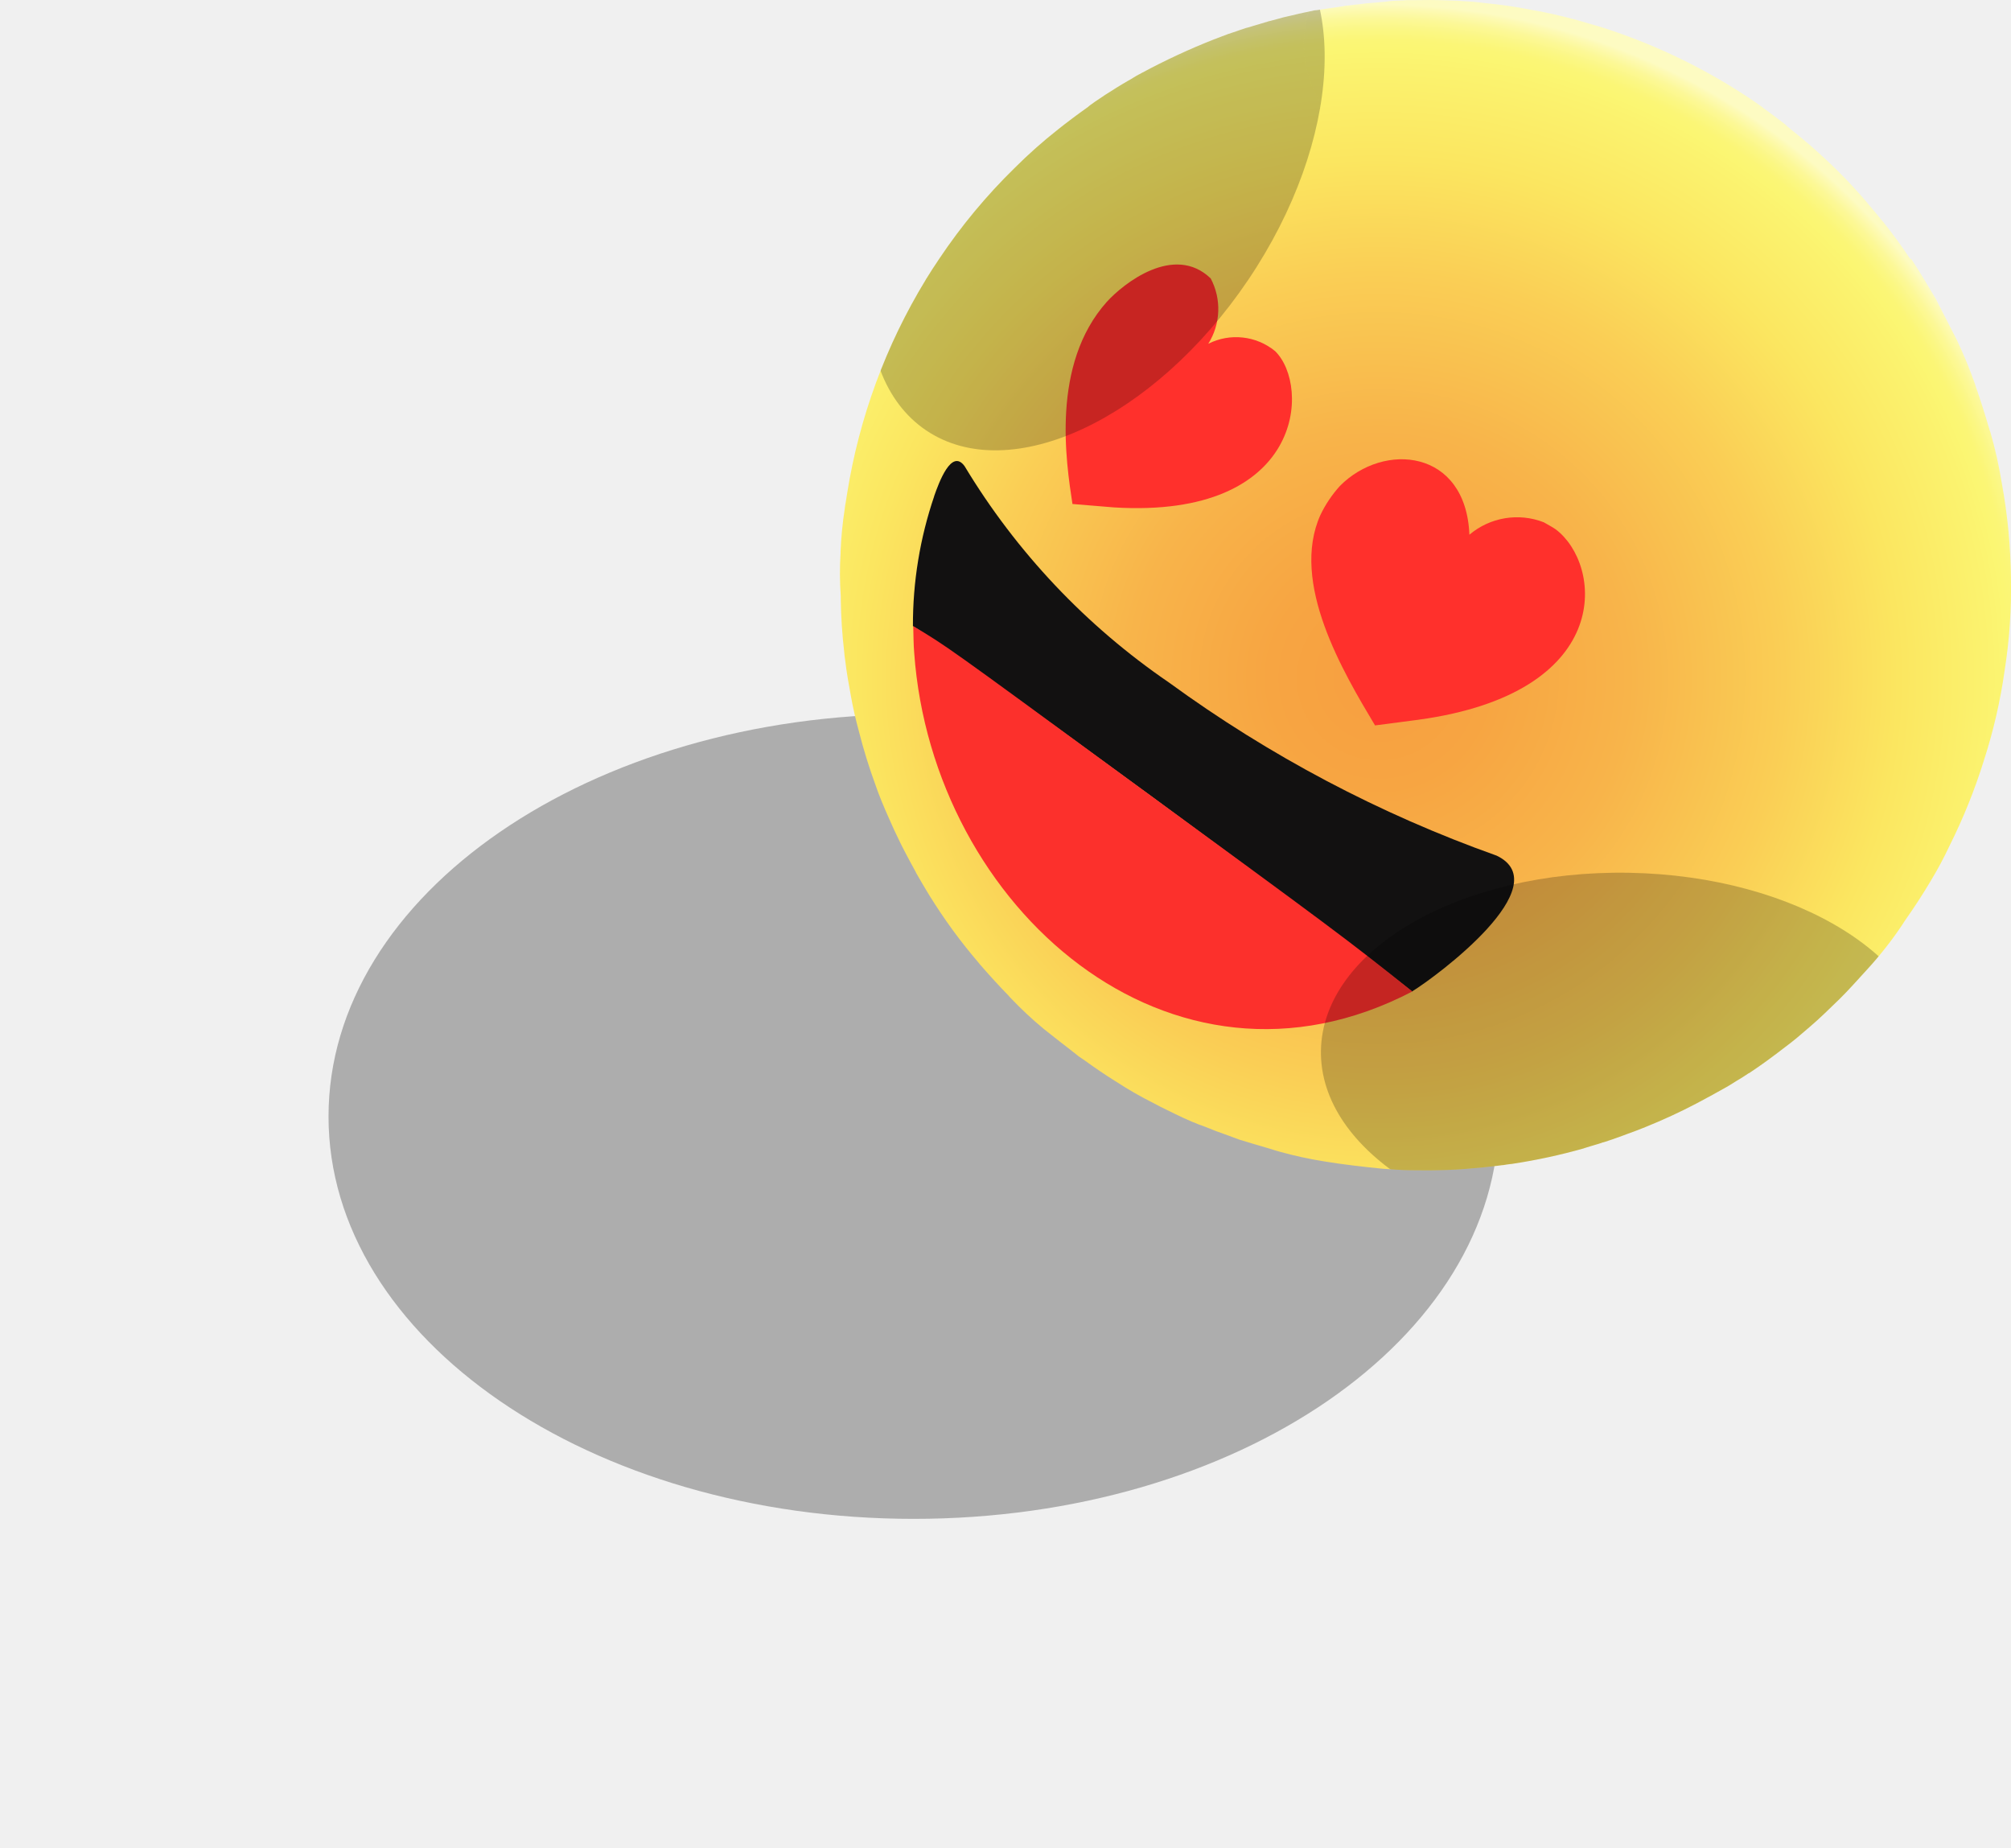
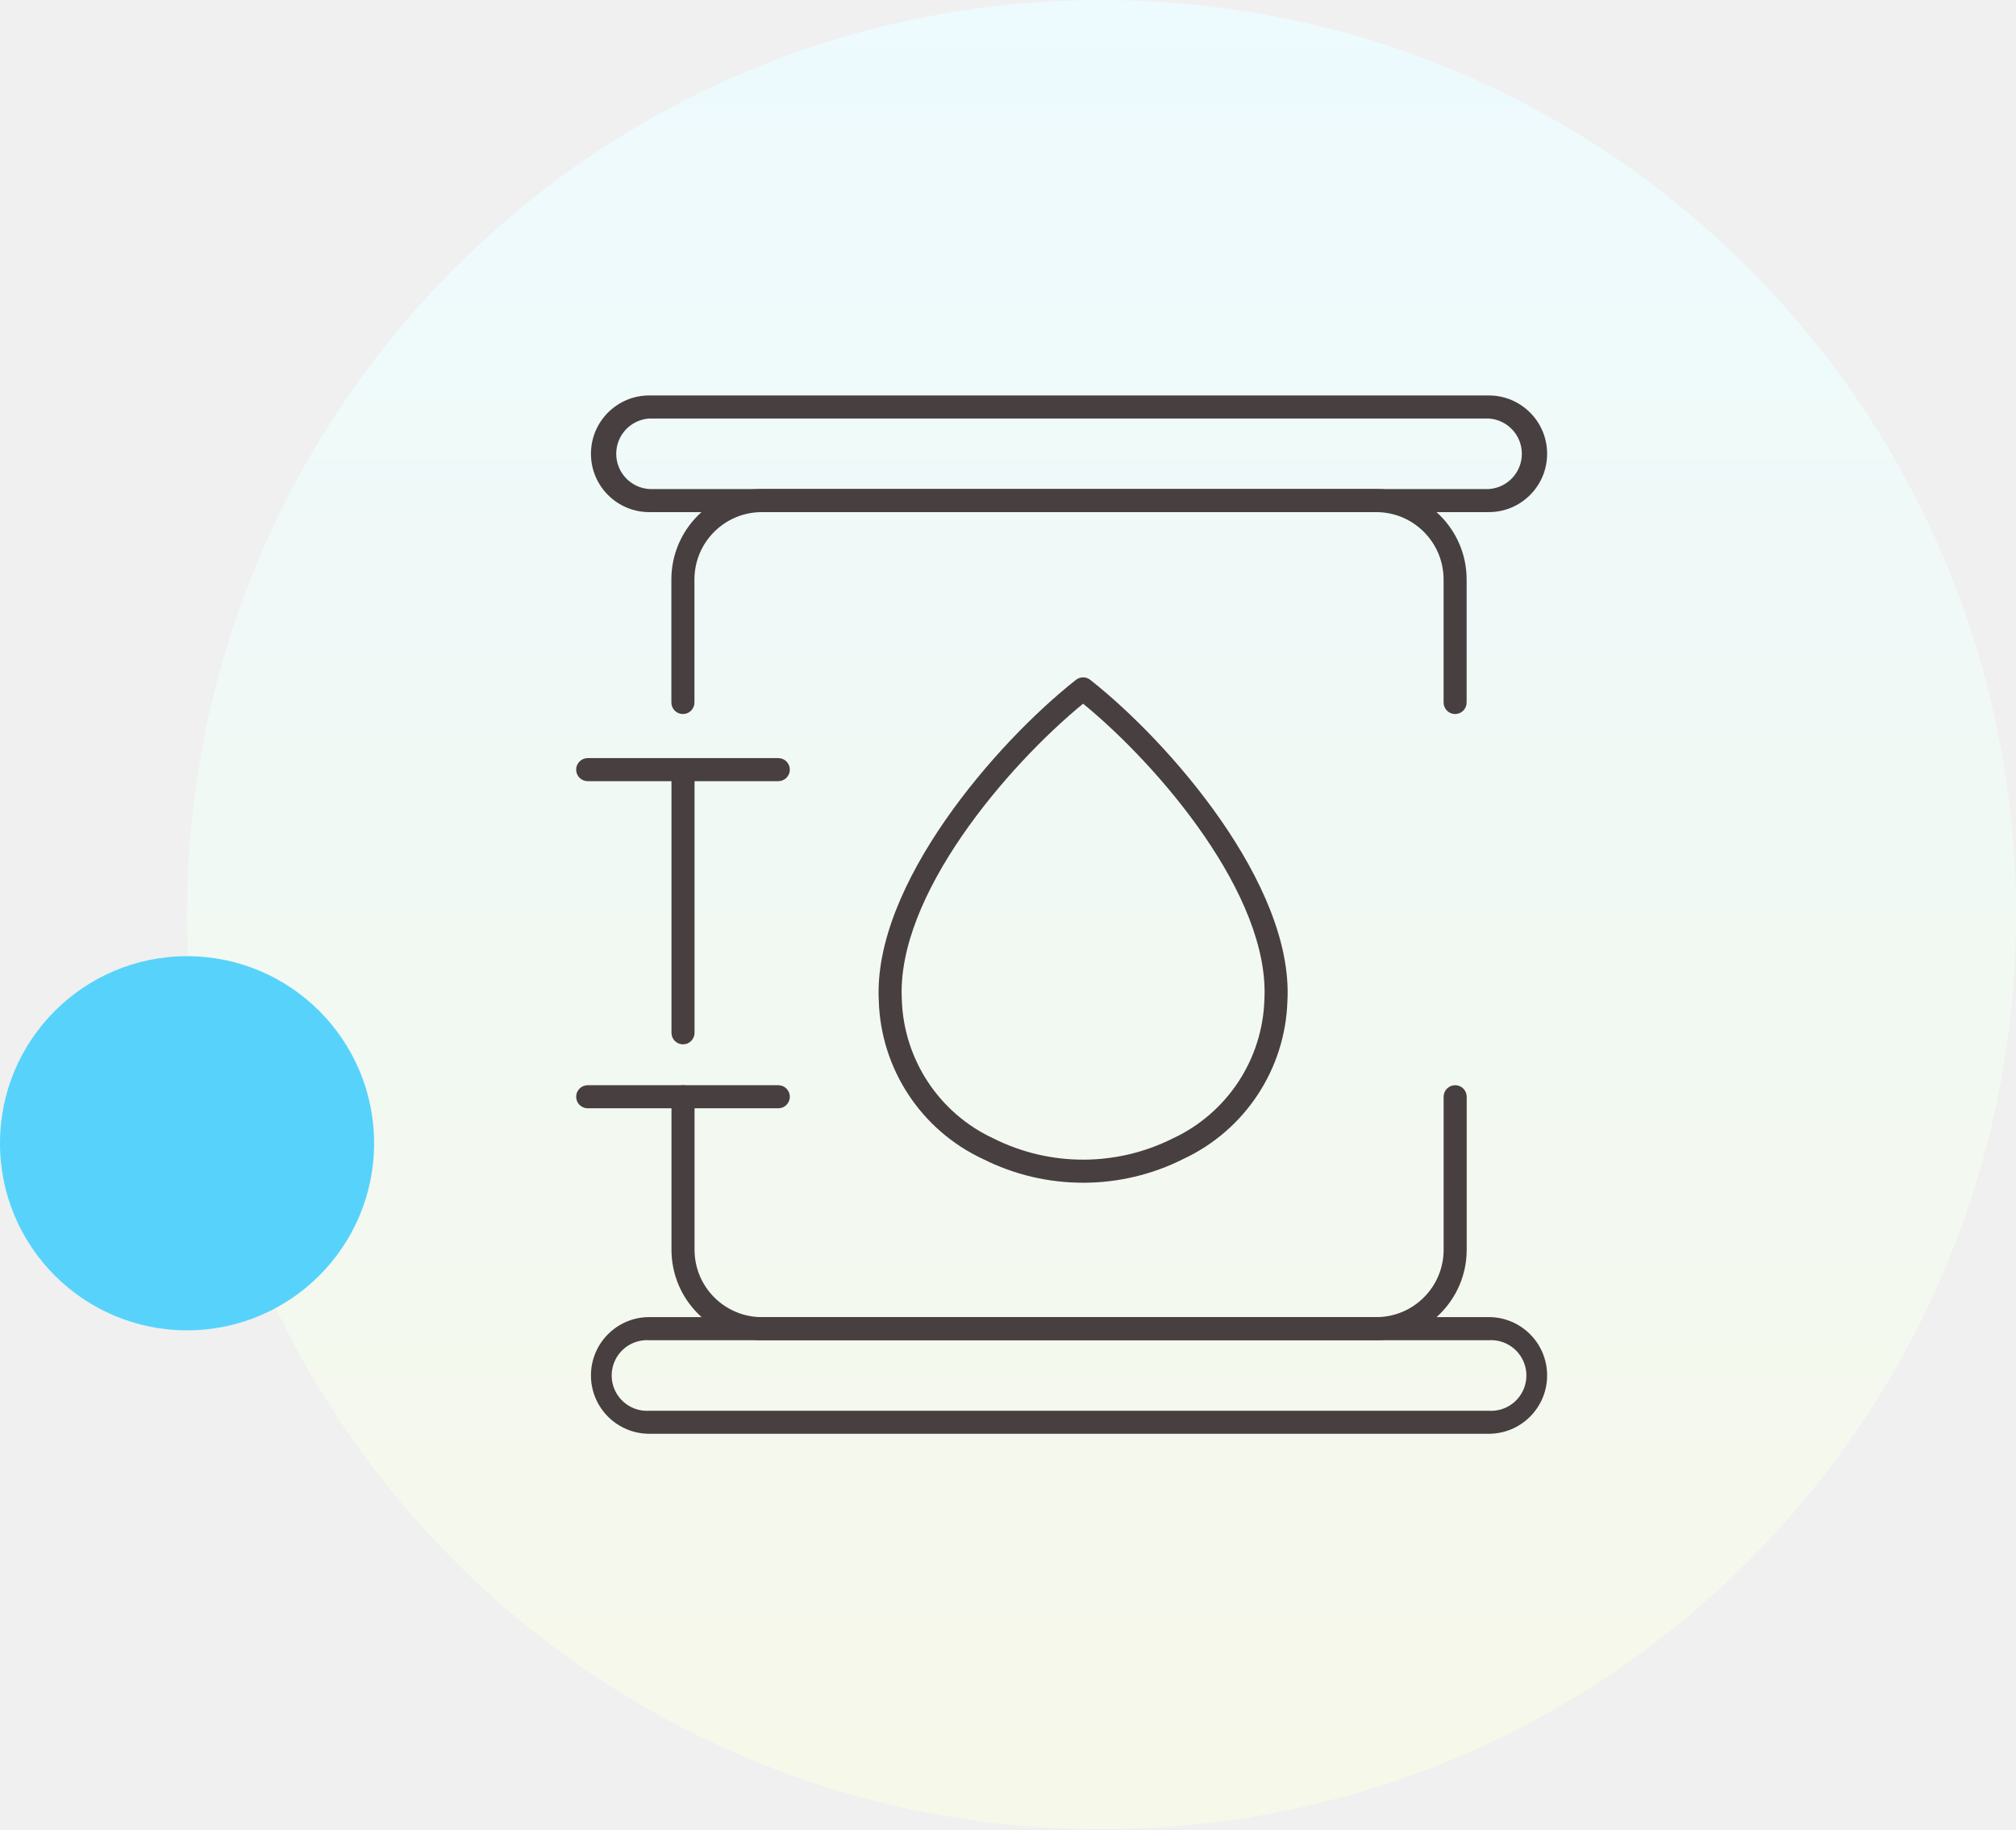
- <svg xmlns="http://www.w3.org/2000/svg" xmlns:xlink="http://www.w3.org/1999/xlink" width="82.478" height="75.758" viewBox="0 0 82.478 75.758">
+ <svg xmlns="http://www.w3.org/2000/svg" width="97" height="88" viewBox="0 0 97 88">
  <defs>
-     <radialGradient id="radial-gradient" cx="0.471" cy="0.58" r="0.575" gradientTransform="matrix(-0.999, -0.004, -0.004, 1, 0.933, 0.001)" gradientUnits="objectBoundingBox">
-       <stop offset="0" stop-color="#f79f40" />
-       <stop offset="0.163" stop-color="#f7a542" />
-       <stop offset="0.371" stop-color="#f8b44a" />
-       <stop offset="0.601" stop-color="#face55" />
-       <stop offset="0.771" stop-color="#fbe660" />
-       <stop offset="0.91" stop-color="#fbf36f" />
-       <stop offset="0.932" stop-color="#fbf672" />
-       <stop offset="0.947" stop-color="#fbf676" />
-       <stop offset="0.962" stop-color="#fbf783" />
-       <stop offset="0.978" stop-color="#fcf897" />
-       <stop offset="0.994" stop-color="#fdfab4" />
-       <stop offset="1" stop-color="#fdfbc2" />
-     </radialGradient>
-     <clipPath id="clip-path">
-       <path id="Trazado_116496" data-name="Trazado 116496" d="M52.65,29.84v-.06c0-.11-.03-.77-.15-1.75-.01-.09-.02-.17-.03-.26-.02-.12-.04-.25-.06-.38a23.894,23.894,0,0,0-3.15-8.77c0-.01-.01-.01-.01-.02-.17-.29-.35-.57-.54-.85h0a23.353,23.353,0,0,0-3.06-3.74,20.449,20.449,0,0,0-1.77-1.6c-.39-.32-.78-.62-1.19-.91a.265.265,0,0,1-.06-.05l-.05-.04-.21-.15c-.26-.18-.55-.37-.86-.57h0c-.01-.01-.02-.01-.03-.02-.15-.09-.3-.19-.47-.28-.07-.04-.15-.09-.22-.13s-.12-.07-.19-.11a1.092,1.092,0,0,0-.15-.08,25.413,25.413,0,0,0-2.93-1.4c-.26-.11-.47-.18-.58-.23l-.18-.07-.18-.07c-.01,0-.02-.01-.03-.01l-.04-.01-.3-.1-.04-.01c-.01,0-.03-.01-.04-.01l-.2-.07a2.759,2.759,0,0,0-.27-.08l-.23-.07c-.04-.01-.09-.03-.13-.04-.01,0-.03-.01-.04-.01s-.03-.01-.05-.01a.636.636,0,0,1-.07-.02l-.26-.07-.22-.06c-.07-.02-.14-.03-.21-.05h-.01l-.13-.03-.25-.06-.18-.04a2.049,2.049,0,0,0-.24-.05c-.01,0-.03-.01-.04-.01-.06-.01-.12-.03-.18-.04l-.11-.02-.13-.03h-.02l-.04-.01c-.02,0-.05-.01-.07-.01a1.766,1.766,0,0,1-.2-.04.6.6,0,0,0-.12-.02h0a2.068,2.068,0,0,1-.22-.04l-.19-.03c-.03-.01-.07-.01-.11-.02a.985.985,0,0,0-.17-.02,1,1,0,0,0-.16-.02l-.27-.03-.25-.03c-.03,0-.05-.01-.08-.01h-.02a1.641,1.641,0,0,0-.23-.02l-.34-.03c-.08-.01-.16-.01-.23-.02-.09-.01-.17-.01-.26-.02s-.18-.01-.27-.02A.97.97,0,0,1,29.76,7h-.37c-.48-.01-.96-.01-1.45,0-.11,0-.21,0-.31.01s-.22.01-.32.02c-.07,0-.13.01-.19.01-.16.01-.31.02-.46.04-.05,0-.11.01-.16.01-.22.02-.43.04-.64.07-.1.01-.2.02-.3.04h-.01c-.02,0-.04.01-.06.01q-.24.03-.45.06c-.11.02-.23.04-.34.05-.26.04-.47.08-.61.11-.7.14-1.38.3-2.06.5-.41.11-.77.22-1.21.38a24.021,24.021,0,0,0-5.31,2.61h0c-.17.11-.33.22-.49.33a.265.265,0,0,0-.06.05c-.28.2-.56.4-.84.61a.423.423,0,0,1-.07.05l-.02.02-.02.02c-.01.01-.02.02-.03.02s-.02.01-.03.02c-.08.06-.15.12-.23.18-.15.12-.3.24-.44.36-.08.07-.16.13-.24.2-.16.14-.32.27-.46.4l-.02.02-.02.02c-.03.03-.07.06-.1.09-.75.69-1.21,1.19-1.24,1.22-.23.25-.46.51-.69.77-.16.19-.33.38-.5.59-.01.01-.02.03-.04.04l-.03.03c-.34.42-.69.89-1.08,1.46l-.01.01-.01.01c-.01.01-.01.02-.02.02-.18.26-.36.55-.54.86-.16.26-.32.52-.46.75l-.46.88c-.15.29-.29.56-.42.82a16.758,16.758,0,0,0-.76,1.82h0v.01c-.22.6-.42,1.23-.6,1.84l-.01.02a.037.037,0,0,1-.01.03,17.968,17.968,0,0,0-.5,2.13,23.506,23.506,0,0,0-.17,7.66,22.794,22.794,0,0,0,.82,3.68,23.944,23.944,0,0,0,1.38,3.51,15.311,15.311,0,0,0,.75,1.42c.32.56.68,1.11,1.06,1.66.04.07.09.13.13.2a16,16,0,0,0,1.39,1.8c.34.37.78.88,1.14,1.24s.83.82,1.22,1.15h0c.42.37.6.53.99.83q.72.585,1.47,1.08h.01c.16.11.32.22.49.32.19.12.38.24.55.34.09.05.22.13.36.21a.573.573,0,0,1,.07.04c.15.09.33.18.52.29.04.02.09.05.13.07a22.789,22.789,0,0,0,2.12,1c.18.07.42.17.7.28l.24.09.42.15.3.1.11.03c.01,0,.01,0,.02.01l.16.05a2.759,2.759,0,0,0,.27.08l.26.08c.01,0,.02,0,.02.01a22.1,22.1,0,0,0,2.96.66l.09.01c.08.01.17.03.27.04h.03l.23.03.53.06c.24.03.56.05.79.07s.49.03.74.04h.02c.13.01.25.01.37.01.33.01.77,0,1.1.01s.79-.03,1.13-.05c.72-.06,1.68-.17,2.39-.28a18.747,18.747,0,0,0,1.84-.38c.14-.04.28-.08.43-.12.43-.12.87-.25,1.24-.36l.43-.16c.35-.12.69-.25,1.03-.38l.17-.06c.4-.15.89-.38,1.32-.59.19-.09.37-.18.55-.28a15.71,15.71,0,0,0,1.56-.88c.02-.01.03-.02.05-.03.41-.26.82-.52,1.22-.81.09-.06.18-.12.26-.17l.44-.34c.12-.09.23-.18.35-.27l.66-.52a14.289,14.289,0,0,0,1.37-1.26l.03-.03.07-.07c.35-.35.74-.77,1.2-1.29a.138.138,0,0,0,.03-.04h0a20.958,20.958,0,0,0,2.02-2.71c.01-.01.01-.02.02-.03.19-.3.38-.61.57-.95v-.01h0c.08-.14.16-.29.24-.44.11-.2.22-.41.31-.59l.09-.18c.16-.32.31-.65.47-.99.21-.47.41-.94.56-1.36h0c.26-.7.5-1.44.71-2.23.13-.48.25-.96.33-1.41.1-.48.18-.98.25-1.5.02-.12.03-.23.05-.34.08-.69.14-1.41.16-2.14v-.13C52.68,31.04,52.68,30.45,52.65,29.84Z" transform="translate(-4.654 -6.992)" />
-     </clipPath>
-     <linearGradient id="linear-gradient" x1="-0.166" y1="-323.933" x2="-1.166" y2="-323.933" gradientUnits="objectBoundingBox">
-       <stop offset="0" stop-color="#19b79c" />
-       <stop offset="0.405" stop-color="#1dbb9e" />
-       <stop offset="0.825" stop-color="#2ac8a3" />
-       <stop offset="0.997" stop-color="#31cfa6" />
+     <linearGradient id="linear-gradient" x1="0.5" x2="0.5" y2="1" gradientUnits="objectBoundingBox">
+       <stop offset="0" stop-color="#edfafe" />
+       <stop offset="1" stop-color="#f6f8e9" />
    </linearGradient>
-     <linearGradient id="linear-gradient-2" x1="-2.106" y1="-363.238" x2="-3.08" y2="-363.238" xlink:href="#linear-gradient" />
-     <clipPath id="clip-path-2">
-       <path id="Trazado_116504" data-name="Trazado 116504" d="M4.652,29.65v-.06a15.757,15.757,0,0,1,.17-1.74,2.335,2.335,0,0,1,.04-.26c.02-.12.04-.25.06-.38a24.088,24.088,0,0,1,3.22-8.75c0-.01.01-.01.01-.02.18-.29.36-.57.55-.85h0a23.39,23.39,0,0,1,3.09-3.72,20.134,20.134,0,0,1,1.78-1.58q.585-.465,1.2-.9a.265.265,0,0,0,.06-.05l.05-.04.21-.15c.26-.18.55-.37.86-.56h0c.01-.01.02-.01.03-.02.15-.09.31-.19.47-.28a2.53,2.53,0,0,0,.22-.13c.06-.04.12-.07.19-.11.05-.03.1-.05.15-.08a27.308,27.308,0,0,1,2.95-1.37c.26-.1.47-.18.58-.22l.18-.06.18-.06c.01,0,.02-.01.03-.01l.05-.02.3-.1.04-.01c.01,0,.03-.01.04-.01l.2-.06c.08-.02.19-.06.27-.08l.23-.07a.647.647,0,0,0,.13-.04c.01,0,.03-.01.04-.01s.03-.01.05-.01a.637.637,0,0,0,.07-.02l.26-.07.22-.06c.07-.02.14-.03.21-.05h.01l.13-.03c.08-.02.18-.04.25-.06l.18-.04c.08-.02.16-.03.24-.05.01,0,.03-.01.04-.01a1.163,1.163,0,0,0,.18-.04l.11-.01.13-.02h.02l.04-.01c.02,0,.05-.01.07-.01l.2-.03c.04-.01.09-.01.13-.02h0l.22-.03.19-.03a.516.516,0,0,0,.11-.02.985.985,0,0,1,.17-.02c.06-.01.11-.01.16-.02l.27-.03.25-.03c.03,0,.05-.01.08-.01h.02c.07-.01.15-.01.23-.02l.34-.03c.08-.01.16-.01.23-.02a1.569,1.569,0,0,1,.24-.03,2.437,2.437,0,0,1,.27-.01.86.86,0,0,1,.16-.01l.15-.01h.24c.49-.01.97-.01,1.45.01.11,0,.21.01.31.01s.22.01.32.02c.07,0,.13.01.19.01.16.01.31.02.46.04.05.01.11.01.16.02.22.02.43.05.64.07.1.01.2.03.3.04h.01c.02,0,.04.01.06.01.16.02.31.05.45.07l.34.06c.26.05.47.09.6.11.69.14,1.38.31,2.06.52.41.11.76.23,1.21.39a24.178,24.178,0,0,1,5.28,2.65h0c.16.11.33.22.49.34a.265.265,0,0,1,.06.05c.28.2.56.41.83.62a.424.424,0,0,0,.07.05l.02.02.02.02.03.03c.01.01.02.01.02.02.08.06.15.12.22.18.15.12.3.24.44.36.08.07.16.14.24.2.16.14.31.28.46.41l.02.02.02.02c.03.03.07.06.1.09.75.69,1.2,1.2,1.23,1.23.23.25.46.51.68.78.16.19.32.38.49.59.01.01.02.03.04.04l.02.03c.33.42.69.89,1.07,1.47l.04.01.01.01c.01.01.01.02.02.02.17.26.36.56.54.86.16.26.31.53.45.75l.45.88c.15.29.29.56.42.82a18.431,18.431,0,0,1,.75,1.83h0v.01c.21.6.41,1.23.59,1.85l.01.02a.037.037,0,0,0,.01.03,17.59,17.59,0,0,1,.48,2.14,22.71,22.71,0,0,1,.37,3.87,21.465,21.465,0,0,1-.26,3.8,21.96,21.96,0,0,1-.85,3.68,23.286,23.286,0,0,1-1.41,3.5,15.244,15.244,0,0,1-.76,1.42c-.33.56-.69,1.11-1.07,1.65-.04.07-.09.13-.13.2a15.2,15.2,0,0,1-1.41,1.79c-.34.37-.79.88-1.15,1.23s-.84.82-1.22,1.14h0c-.43.37-.6.52-1,.82-.49.38-.98.74-1.48,1.07H41.9c-.16.11-.32.21-.49.31-.19.12-.38.24-.55.33-.09.05-.22.12-.36.2a.574.574,0,0,0-.07.04c-.15.08-.33.18-.52.28-.04.02-.09.05-.13.07a23.108,23.108,0,0,1-2.12.98c-.18.07-.42.17-.71.27l-.24.09-.42.15-.3.1-.11.03c-.01,0-.01,0-.02.01l-.16.05c-.08.02-.19.06-.27.08l-.26.08c-.01,0-.02,0-.02.01a23.962,23.962,0,0,1-2.96.64l-.09.01c-.08.01-.17.02-.27.04H31.8l-.23.03-.53.06c-.24.02-.56.05-.79.07s-.49.03-.74.04h-.02c-.13,0-.25.01-.37.01-.33.01-.77,0-1.1,0s-.79-.04-1.13-.06c-.72-.07-1.68-.18-2.39-.3a16.281,16.281,0,0,1-1.84-.4c-.14-.04-.28-.08-.43-.13-.43-.12-.87-.26-1.24-.37l-.43-.16c-.35-.12-.69-.25-1.03-.39l-.17-.06c-.4-.15-.88-.38-1.32-.6-.19-.09-.37-.18-.55-.28a15.612,15.612,0,0,1-1.55-.89.219.219,0,0,0-.05-.03c-.41-.26-.81-.53-1.21-.82-.09-.06-.17-.12-.25-.17L14,49.97c-.12-.09-.23-.18-.35-.27l-.66-.52a15.233,15.233,0,0,1-1.36-1.27l-.03-.03-.06-.07c-.34-.35-.74-.78-1.19-1.3a.138.138,0,0,1-.03-.04h0a21.889,21.889,0,0,1-2-2.73c-.01-.01-.01-.02-.02-.03-.18-.3-.37-.61-.56-.95v-.01h0c-.08-.14-.16-.29-.24-.44-.11-.21-.22-.41-.31-.59l-.09-.18c-.16-.32-.31-.65-.46-.99-.21-.47-.41-.95-.55-1.36h0a22.441,22.441,0,0,1-.69-2.23c-.13-.48-.24-.96-.32-1.41-.09-.49-.18-.98-.24-1.5-.02-.12-.03-.23-.04-.34a21.166,21.166,0,0,1-.14-2.14v-.13A13.347,13.347,0,0,1,4.652,29.65Z" transform="translate(-4.627 -6.983)" fill="url(#radial-gradient)" />
-     </clipPath>
  </defs>
-   <g id="Grupo_157926" data-name="Grupo 157926" transform="translate(13.474)">
-     <ellipse id="Elipse_4737" data-name="Elipse 4737" cx="24" cy="16.5" rx="24" ry="16.5" transform="translate(0 29.284)" fill="#0b0b0b" opacity="0.292" style="mix-blend-mode: multiply;isolation: isolate" />
-     <path id="Trazado_116493" data-name="Trazado 116493" d="M4.652,29.65v-.06a15.757,15.757,0,0,1,.17-1.74,2.335,2.335,0,0,1,.04-.26c.02-.12.04-.25.06-.38a24.088,24.088,0,0,1,3.22-8.75c0-.01.01-.01.01-.02.18-.29.36-.57.55-.85h0a23.39,23.39,0,0,1,3.09-3.72,20.134,20.134,0,0,1,1.78-1.58q.585-.465,1.2-.9a.265.265,0,0,0,.06-.05l.05-.04.21-.15c.26-.18.55-.37.86-.56h0c.01-.01.02-.01.03-.02.15-.09.31-.19.47-.28a2.53,2.53,0,0,0,.22-.13c.06-.04.12-.07.19-.11.05-.03.1-.05.15-.08a27.308,27.308,0,0,1,2.95-1.37c.26-.1.47-.18.58-.22l.18-.06.18-.06c.01,0,.02-.01.03-.01l.05-.02.3-.1.04-.01c.01,0,.03-.01.04-.01l.2-.06c.08-.02.19-.06.27-.08l.23-.07a.647.647,0,0,0,.13-.04c.01,0,.03-.01.04-.01s.03-.01.05-.01a.637.637,0,0,0,.07-.02l.26-.07.22-.06c.07-.02.14-.03.21-.05h.01l.13-.03c.08-.02.18-.04.25-.06l.18-.04c.08-.02.16-.03.24-.05.01,0,.03-.01.04-.01a1.163,1.163,0,0,0,.18-.04l.11-.01.13-.02h.02l.04-.01c.02,0,.05-.01.07-.01l.2-.03c.04-.01.09-.01.13-.02h0l.22-.03.19-.03a.516.516,0,0,0,.11-.02.985.985,0,0,1,.17-.02c.06-.01.11-.01.16-.02l.27-.03.25-.03c.03,0,.05-.01.08-.01h.02c.07-.01.15-.01.23-.02l.34-.03c.08-.01.16-.01.23-.02a1.569,1.569,0,0,1,.24-.03,2.437,2.437,0,0,1,.27-.01.86.86,0,0,1,.16-.01l.15-.01h.24c.49-.01.97-.01,1.45.01.11,0,.21.01.31.01s.22.01.32.02c.07,0,.13.01.19.01.16.01.31.02.46.04.05.01.11.01.16.02.22.02.43.05.64.07.1.01.2.03.3.04h.01c.02,0,.04.01.06.01.16.02.31.05.45.07l.34.06c.26.05.47.09.6.11.69.14,1.38.31,2.06.52.41.11.76.23,1.21.39a24.178,24.178,0,0,1,5.28,2.65h0c.16.11.33.22.49.34a.265.265,0,0,1,.06.05c.28.2.56.41.83.62a.424.424,0,0,0,.07.05l.02.02.02.02.03.03c.01.01.02.01.02.02.08.06.15.12.22.18.15.12.3.24.44.36.08.07.16.14.24.2.16.14.31.28.46.41l.02.02.02.02c.03.03.07.06.1.09.75.69,1.2,1.2,1.23,1.23.23.25.46.51.68.78.16.19.32.38.49.59.01.01.02.03.04.04l.02.03c.33.42.69.89,1.07,1.47l.04.01.01.01c.01.01.01.02.02.02.17.26.36.56.54.86.16.26.31.53.45.75l.45.88c.15.29.29.56.42.82a18.431,18.431,0,0,1,.75,1.83h0v.01c.21.6.41,1.23.59,1.85l.01.02a.037.037,0,0,0,.01.03,17.59,17.59,0,0,1,.48,2.14,22.71,22.71,0,0,1,.37,3.87,21.465,21.465,0,0,1-.26,3.8,21.96,21.96,0,0,1-.85,3.68,23.286,23.286,0,0,1-1.41,3.5,15.244,15.244,0,0,1-.76,1.42c-.33.56-.69,1.11-1.07,1.65-.04.07-.09.13-.13.2a15.2,15.2,0,0,1-1.41,1.79c-.34.37-.79.88-1.15,1.23s-.84.82-1.22,1.14h0c-.43.37-.6.52-1,.82-.49.38-.98.74-1.48,1.07H41.9c-.16.11-.32.21-.49.31-.19.12-.38.24-.55.33-.09.05-.22.12-.36.2a.574.574,0,0,0-.07.04c-.15.08-.33.18-.52.28-.04.02-.09.05-.13.07a23.108,23.108,0,0,1-2.12.98c-.18.07-.42.17-.71.27l-.24.09-.42.15-.3.1-.11.03c-.01,0-.01,0-.02.01l-.16.05c-.08.02-.19.06-.27.08l-.26.08c-.01,0-.02,0-.02.01a23.962,23.962,0,0,1-2.96.64l-.09.01c-.08.01-.17.02-.27.04H31.8l-.23.03-.53.06c-.24.02-.56.05-.79.07s-.49.03-.74.04h-.02c-.13,0-.25.01-.37.01-.33.01-.77,0-1.1,0s-.79-.04-1.13-.06c-.72-.07-1.68-.18-2.39-.3a16.281,16.281,0,0,1-1.84-.4c-.14-.04-.28-.08-.43-.13-.43-.12-.87-.26-1.24-.37l-.43-.16c-.35-.12-.69-.25-1.03-.39l-.17-.06c-.4-.15-.88-.38-1.32-.6-.19-.09-.37-.18-.55-.28a15.612,15.612,0,0,1-1.55-.89.219.219,0,0,0-.05-.03c-.41-.26-.81-.53-1.21-.82-.09-.06-.17-.12-.25-.17L14,49.97c-.12-.09-.23-.18-.35-.27l-.66-.52a15.233,15.233,0,0,1-1.36-1.27l-.03-.03-.06-.07c-.34-.35-.74-.78-1.19-1.3a.138.138,0,0,1-.03-.04h0a21.889,21.889,0,0,1-2-2.73c-.01-.01-.01-.02-.02-.03-.18-.3-.37-.61-.56-.95v-.01h0c-.08-.14-.16-.29-.24-.44-.11-.21-.22-.41-.31-.59l-.09-.18c-.16-.32-.31-.65-.46-.99-.21-.47-.41-.95-.55-1.36h0a22.441,22.441,0,0,1-.69-2.23c-.13-.48-.24-.96-.32-1.41-.09-.49-.18-.98-.24-1.5-.02-.12-.03-.23-.04-.34a21.166,21.166,0,0,1-.14-2.14v-.13A13.347,13.347,0,0,1,4.652,29.65Z" transform="translate(16.349 -6.983)" fill="url(#radial-gradient)" />
-     <g id="Grupo_86225" data-name="Grupo 86225" transform="translate(20.955 0.009)" clip-path="url(#clip-path)">
-       <path id="Trazado_116494" data-name="Trazado 116494" d="M50.67,21.64a4.37,4.37,0,0,1,.18-.46C50.8,21.33,50.74,21.48,50.67,21.64Z" transform="translate(-48.844 -6.992)" fill="url(#linear-gradient)" />
-       <path id="Trazado_116495" data-name="Trazado 116495" d="M4.7,34.92c.03-.14.05-.28.08-.41C4.75,34.65,4.73,34.79,4.7,34.92Z" transform="translate(43.196 -6.992)" fill="url(#linear-gradient-2)" />
-     </g>
-     <path id="Trazado_116497" data-name="Trazado 116497" d="M25.873,27.33A16.375,16.375,0,0,0,25,32.66c2.26,1.39,16.97,12.2,20.47,14.98,1.03-.63,6.02-4.35,3.47-5.57a52.925,52.925,0,0,1-13.44-7.1,28.664,28.664,0,0,1-8.38-8.87c-.54-.75-1.06.69-1.25,1.23" transform="translate(-1.032 -6.983)" fill="#121111" />
-     <path id="Trazado_116499" data-name="Trazado 116499" d="M29.22,33.76c.75,10.43,10.52,19.05,20.43,13.88-2.65-2.12-3.33-2.62-11.66-8.71-7.45-5.46-7.45-5.46-8.81-6.27.01.33.01.77.04,1.1" transform="translate(-5.199 -6.983)" fill="#fc302c" />
-     <g id="Grupo_86231" data-name="Grupo 86231" transform="translate(40.307 18.833)">
-       <path id="Trazado_116501" data-name="Trazado 116501" d="M22.473,28.1c-1.25,2.78.93,6.44,2.24,8.63.65-.09,1.52-.19,2.17-.29,7.67-1.22,7.14-6.32,5.24-7.75-.14-.1-.34-.2-.49-.29a3.024,3.024,0,0,0-3.05.51c-.14-3.51-3.51-3.82-5.31-2a4.969,4.969,0,0,0-.8,1.19" transform="translate(-22.099 -25.816)" fill="#ff302c" />
-     </g>
-     <g id="Grupo_86232" data-name="Grupo 86232" transform="translate(30.232 10.846)">
-       <path id="Trazado_116503" data-name="Trazado 116503" d="M35.806,19.36c-2.3,2.57-1.67,6.58-1.41,8.29.51.04,1.19.1,1.7.14,7.78.48,8.08-4.98,6.61-6.41a2.529,2.529,0,0,0-2.74-.3,2.679,2.679,0,0,0,.1-2.68c-1.5-1.44-3.58.21-4.26.96" transform="translate(-34.117 -17.829)" fill="#ff302c" />
-     </g>
-     <g id="Enmascarar_grupo_59" data-name="Enmascarar grupo 59" transform="translate(20.976 0)" clip-path="url(#clip-path-2)">
-       <g id="Grupo_86233" data-name="Grupo 86233" transform="translate(-2.683 -7.272)" opacity="0.561" style="mix-blend-mode: multiply;isolation: isolate">
-         <g id="Grupo_86230" data-name="Grupo 86230" transform="translate(0)">
-           <ellipse id="Elipse_4734" data-name="Elipse 4734" cx="12.5" cy="7.5" rx="12.5" ry="7.5" transform="translate(21.707 1.557)" fill="#fff" opacity="0.743" />
-           <ellipse id="Elipse_4735" data-name="Elipse 4735" cx="12.5" cy="7.5" rx="12.5" ry="7.5" transform="translate(26.415 8.388) rotate(124)" opacity="0.387" />
-           <ellipse id="Elipse_4736" data-name="Elipse 4736" cx="12.5" cy="7.5" rx="12.5" ry="7.5" transform="matrix(-1, -0.017, 0.017, -1, 47.282, 58.274)" opacity="0.387" />
-         </g>
-       </g>
+   <g id="Grupo_1102162" data-name="Grupo 1102162" transform="translate(12055 11877)">
+     <circle id="Elipse_11698" data-name="Elipse 11698" cx="44" cy="44" r="44" transform="translate(-12046 -11877)" fill="url(#linear-gradient)" />
+     <circle id="Elipse_11699" data-name="Elipse 11699" cx="9" cy="9" r="9" transform="translate(-12055 -11831)" fill="#57d3fb" />
+     <g id="Grupo_1102167" data-name="Grupo 1102167" transform="translate(-410.278 -114.976)">
+       <path id="Trazado_882402" data-name="Trazado 882402" d="M114.721,122.1a10.7,10.7,0,0,1-4.81-1.137,8.685,8.685,0,0,1-5.021-7.623c-.293-5.575,5.664-12.425,9.488-15.433a.555.555,0,0,1,.686,0c3.824,3.008,9.782,9.859,9.488,15.433a8.685,8.685,0,0,1-5.021,7.623,10.7,10.7,0,0,1-4.81,1.137m0-23.046c-3.651,2.993-8.986,9.23-8.723,14.227a7.627,7.627,0,0,0,4.412,6.69,9.627,9.627,0,0,0,8.622,0,7.627,7.627,0,0,0,4.412-6.69c.263-5-5.072-11.234-8.723-14.227" transform="translate(-11707.329 -11827.226)" fill="#483f40" />
+       <path id="Trazado_882403" data-name="Trazado 882403" d="M33.612,139.529a.555.555,0,0,1-.555-.555V126.313a.555.555,0,1,1,1.11,0v12.661a.555.555,0,0,1-.555.555" transform="translate(-11645.471 -11851.312)" fill="#483f40" />
+       <path id="Trazado_882404" data-name="Trazado 882404" d="M66.97,251.46H37.405a4.353,4.353,0,0,1-4.348-4.348v-7.363a.555.555,0,1,1,1.11,0v7.363a3.242,3.242,0,0,0,3.239,3.239H66.97a3.242,3.242,0,0,0,3.239-3.239v-7.363a.555.555,0,1,1,1.11,0v7.363a4.354,4.354,0,0,1-4.349,4.348" transform="translate(-11645.471 -11949.011)" fill="#483f40" />
+       <path id="Trazado_882406" data-name="Trazado 882406" d="M70.761,43.281a.555.555,0,0,1-.555-.555v-5.92a3.242,3.242,0,0,0-3.239-3.239H37.4a3.242,3.242,0,0,0-3.239,3.239v5.92a.555.555,0,0,1-1.11,0v-5.92A4.353,4.353,0,0,1,37.4,32.457H66.967a4.354,4.354,0,0,1,4.348,4.348v5.92a.555.555,0,0,1-.555.555" transform="translate(-11645.47 -11770.954)" fill="#483f40" />
+       <path id="Trazado_882407" data-name="Trazado 882407" d="M48.338,5.613H7.945A2.806,2.806,0,0,1,7.945,0H48.338a2.806,2.806,0,0,1,0,5.613M7.945,1.11a1.7,1.7,0,0,0,0,3.393H48.338a1.7,1.7,0,0,0,0-3.393Z" transform="translate(-11621.427 -11743)" fill="#483f40" />
+       <path id="Trazado_882408" data-name="Trazado 882408" d="M48.338,325.218H7.945a2.806,2.806,0,0,1,0-5.613H48.338a2.806,2.806,0,0,1,0,5.613m-40.393-4.5a1.7,1.7,0,1,0,0,3.393H48.338a1.7,1.7,0,1,0,0-3.393Z" transform="translate(-11621.427 -12018.267)" fill="#483f40" />
+       <path id="Trazado_882409" data-name="Trazado 882409" d="M9.726,126.874H.555a.555.555,0,0,1,0-1.11H9.726a.555.555,0,0,1,0,1.11" transform="translate(-11617 -11851.317)" fill="#483f40" />
+       <path id="Trazado_882411" data-name="Trazado 882411" d="M9.726,240.307H.555a.555.555,0,0,1,0-1.11H9.726a.555.555,0,0,1,0,1.11" transform="translate(-11617 -11949.014)" fill="#483f40" />
    </g>
  </g>
</svg>
